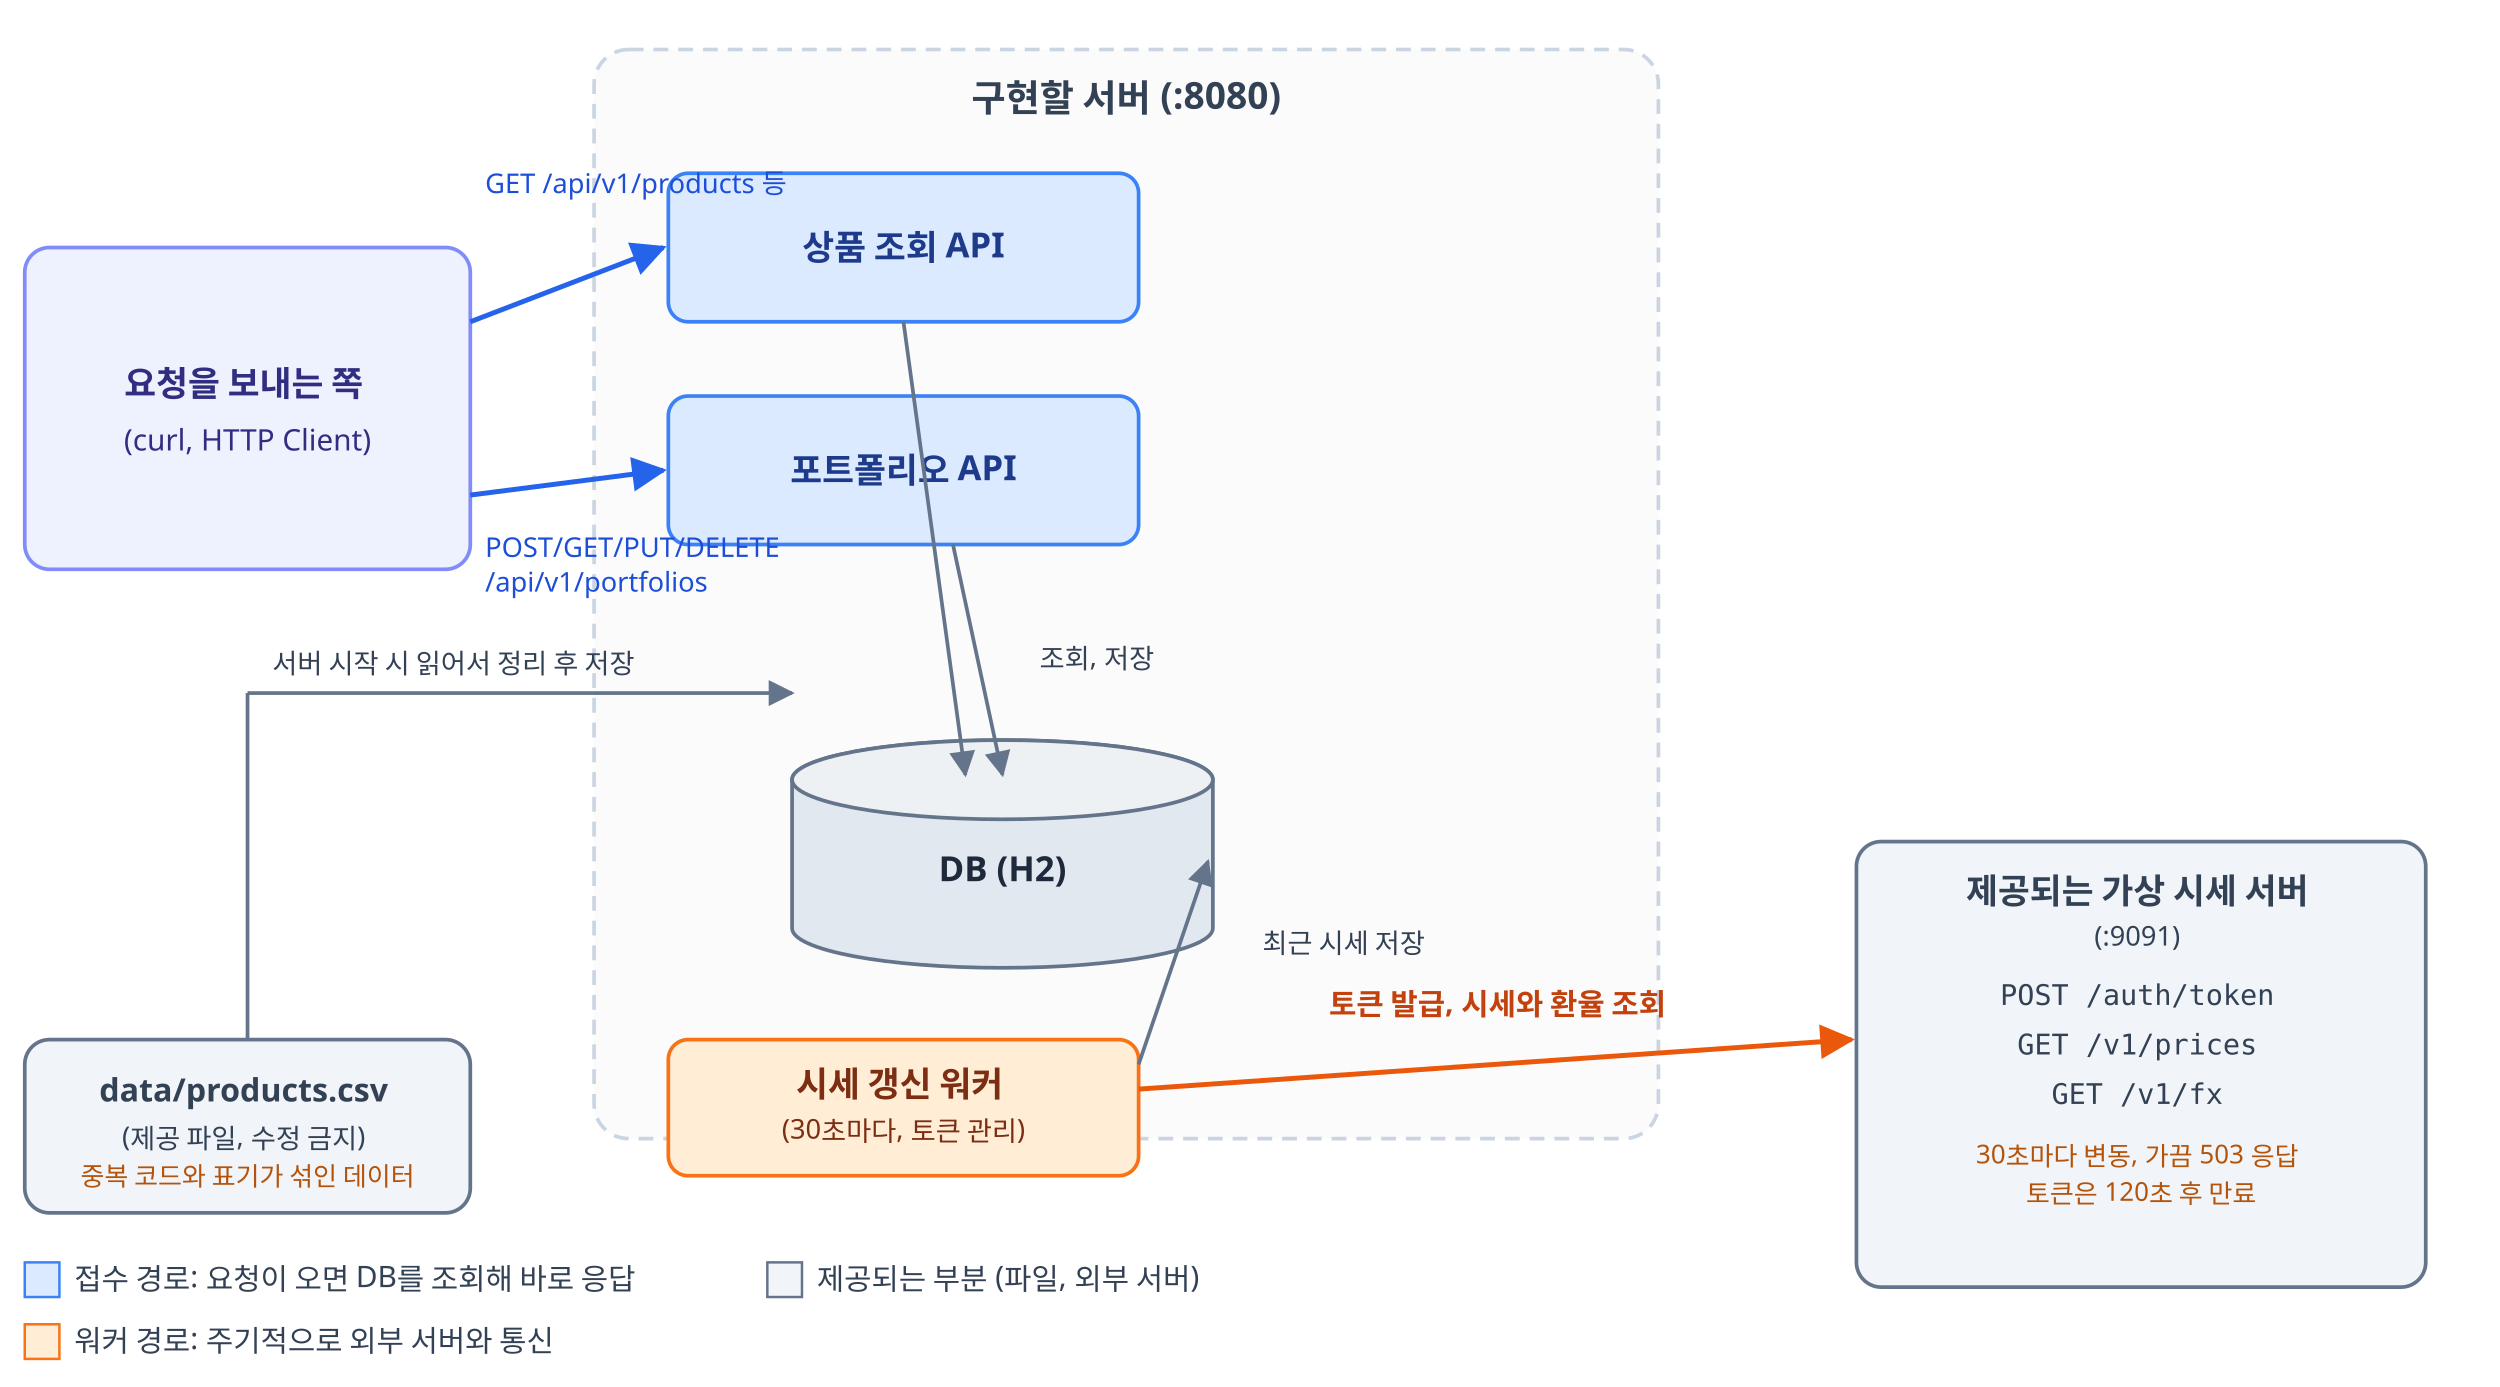
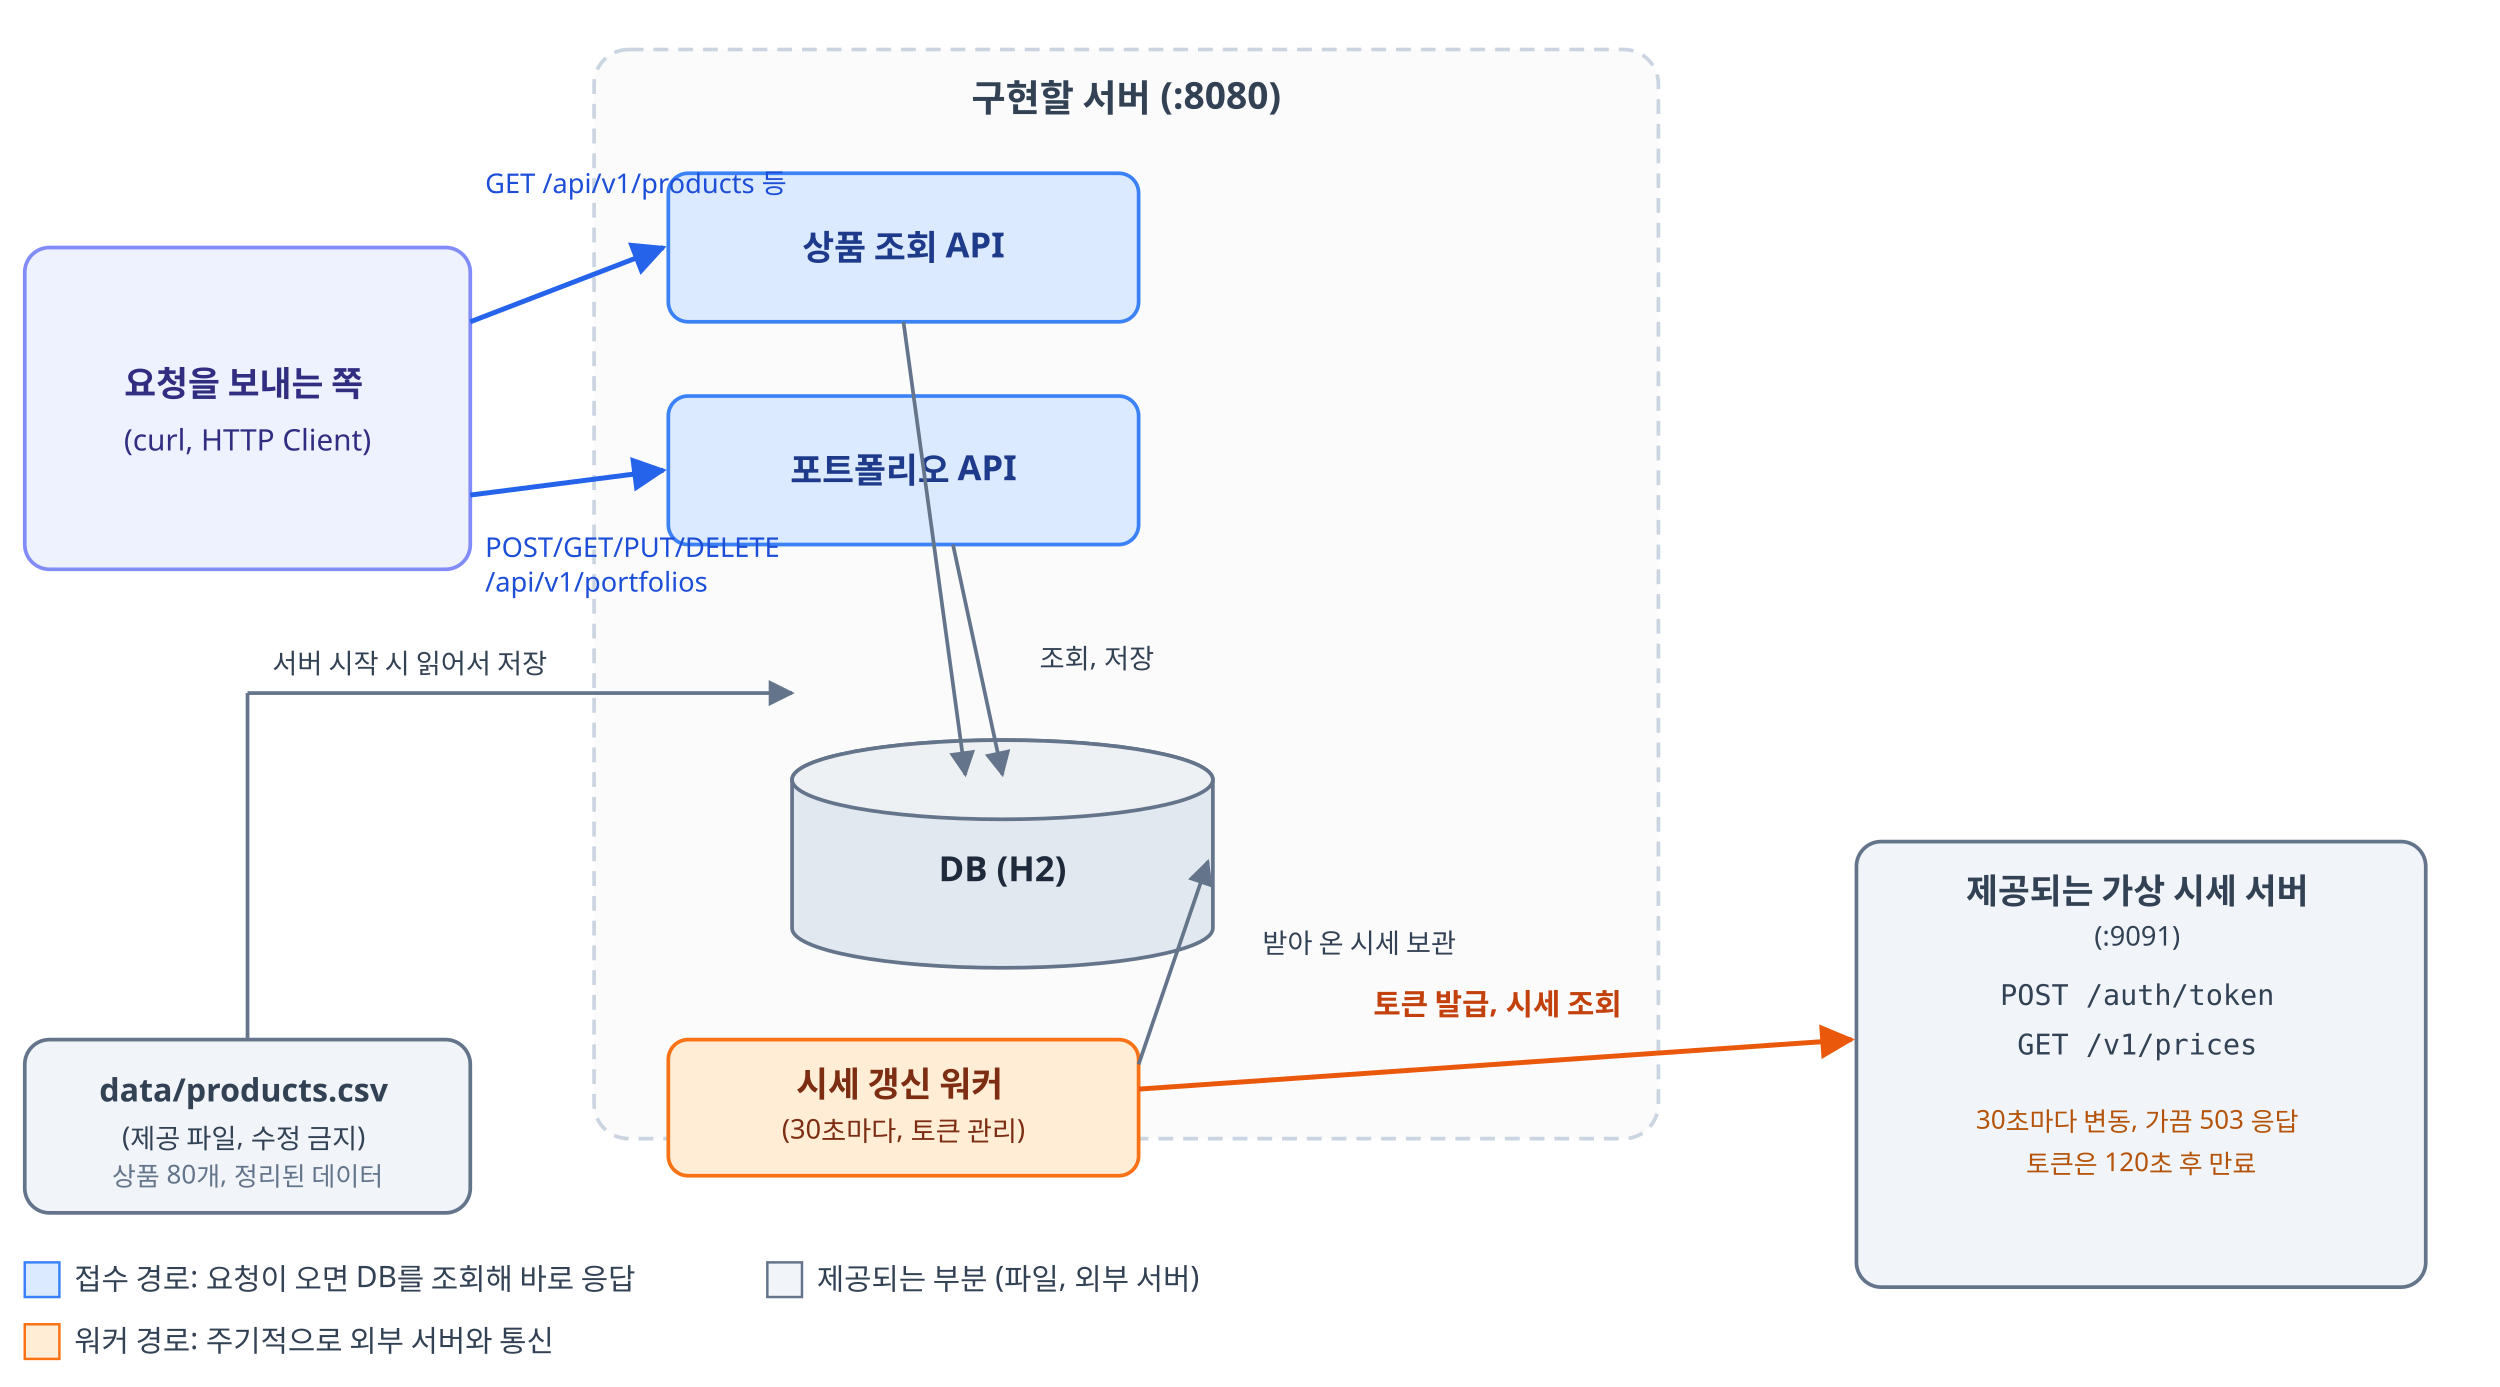
<svg xmlns="http://www.w3.org/2000/svg" viewBox="20 20 1010 560" width="1010" height="560" role="img" aria-label="포트폴리오 서비스 구조: 구현할 서버가 상품 조회와 포트폴리오 API를 제공하고, 30초마다 워커가 가상 시세 서버에서 시세를 받아온다">
  <rect width="1050" height="600" fill="#ffffff" />
  <defs>
    <marker id="pf-arrow-gray" viewBox="0 0 10 10" refX="9" refY="5" markerWidth="7" markerHeight="7" orient="auto-start-reverse">
      <path d="M0,0 L10,5 L0,10 z" fill="#64748b" />
    </marker>
    <marker id="pf-arrow-blue" viewBox="0 0 10 10" refX="9" refY="5" markerWidth="7" markerHeight="7" orient="auto-start-reverse">
      <path d="M0,0 L10,5 L0,10 z" fill="#2563eb" />
    </marker>
    <marker id="pf-arrow-orange" viewBox="0 0 10 10" refX="9" refY="5" markerWidth="7" markerHeight="7" orient="auto-start-reverse">
      <path d="M0,0 L10,5 L0,10 z" fill="#ea580c" />
    </marker>
  </defs>
  <rect x="260" y="40" width="430" height="440" rx="14" fill="#fbfbfc" stroke="#cbd5e1" stroke-width="1.5" stroke-dasharray="6 4" />
  <text x="475" y="65" text-anchor="middle" font-size="15" font-weight="700" fill="#334155" font-family="sans-serif">구현할 서버 (:8080)</text>
  <rect x="30" y="120" width="180" height="130" rx="10" fill="#eef2ff" stroke="#818cf8" stroke-width="1.5" />
  <text text-anchor="middle" font-family="sans-serif" fill="#312e81">
    <tspan x="120" y="180" font-size="14" font-weight="700">요청을 보내는 쪽</tspan>
    <tspan x="120" y="202" font-size="12">(curl, HTTP Client)</tspan>
  </text>
  <rect x="290" y="90" width="190" height="60" rx="8" fill="#dbeafe" stroke="#3b82f6" stroke-width="1.5" />
  <text x="385" y="125" text-anchor="middle" font-size="14" font-weight="700" fill="#1e3a8a" font-family="sans-serif">상품 조회 API</text>
  <rect x="290" y="180" width="190" height="60" rx="8" fill="#dbeafe" stroke="#3b82f6" stroke-width="1.5" />
  <text x="385" y="215" text-anchor="middle" font-size="14" font-weight="700" fill="#1e3a8a" font-family="sans-serif">포트폴리오 API</text>
  <path d="M340,335 A85,16 0 0 1 510,335 L510,395 A85,16 0 0 1 340,395 Z" fill="#e2e8f0" stroke="#64748b" stroke-width="1.5" />
  <ellipse cx="425" cy="335" rx="85" ry="16" fill="#eef1f4" stroke="#64748b" stroke-width="1.5" />
  <text x="425" y="376" text-anchor="middle" font-size="14" font-weight="700" fill="#1e293b" font-family="sans-serif">DB (H2)</text>
  <rect x="290" y="440" width="190" height="55" rx="8" fill="#ffedd5" stroke="#f97316" stroke-width="1.5" />
  <text text-anchor="middle" font-family="sans-serif" fill="#7c2d12">
    <tspan x="385" y="463" font-size="14" font-weight="700">시세 갱신 워커</tspan>
    <tspan x="385" y="480" font-size="11">(30초마다, 토큰 관리)</tspan>
  </text>
  <rect x="30" y="440" width="180" height="70" rx="10" fill="#f1f5f9" stroke="#64748b" stroke-width="1.5" />
  <text text-anchor="middle" font-family="sans-serif" fill="#334155">
    <tspan x="120" y="465" font-size="13" font-weight="700">data/products.csv</tspan>
    <tspan x="120" y="483" font-size="11">(제공 파일, 수정 금지)</tspan>
-     <tspan x="120" y="499" font-size="10.5" fill="#b45309">중복 코드와 표기가 섞인 데이터</tspan>
+     <tspan x="120" y="499" font-size="10.5" fill="#64748b">상품 80개, 정리된 데이터</tspan>
  </text>
  <rect x="770" y="360" width="230" height="180" rx="10" fill="#f1f5f9" stroke="#64748b" stroke-width="1.5" />
  <text text-anchor="middle" font-family="sans-serif" fill="#334155">
    <tspan x="885" y="385" font-size="14" font-weight="700">제공되는 가상 시세 서버</tspan>
    <tspan x="885" y="402" font-size="11">(:9091)</tspan>
    <tspan x="885" y="426" font-size="11.5" font-family="ui-monospace, monospace">POST /auth/token</tspan>
    <tspan x="885" y="446" font-size="11.5" font-family="ui-monospace, monospace">GET /v1/prices</tspan>
-     <tspan x="885" y="466" font-size="11.5" font-family="ui-monospace, monospace">GET /v1/fx</tspan>
-     <tspan x="885" y="490" font-size="10.5" fill="#b45309">30초마다 변동, 가끔 503 응답</tspan>
-     <tspan x="885" y="506" font-size="10.5" fill="#b45309">토큰은 120초 후 만료</tspan>
+     <tspan x="885" y="476" font-size="10.5" fill="#b45309">30초마다 변동, 가끔 503 응답</tspan>
+     <tspan x="885" y="494" font-size="10.5" fill="#b45309">토큰은 120초 후 만료</tspan>
  </text>
  <line x1="210" y1="150" x2="288" y2="120" stroke="#2563eb" stroke-width="2" marker-end="url(#pf-arrow-blue)" />
  <text x="216" y="98" text-anchor="start" font-size="11" fill="#1d4ed8" font-family="sans-serif">GET /api/v1/products 등</text>
  <line x1="210" y1="220" x2="288" y2="210" stroke="#2563eb" stroke-width="2" marker-end="url(#pf-arrow-blue)" />
  <text x="216" y="245" text-anchor="start" font-size="11" fill="#1d4ed8" font-family="sans-serif">POST/GET/PUT/DELETE</text>
  <text x="216" y="259" text-anchor="start" font-size="11" fill="#1d4ed8" font-family="sans-serif">/api/v1/portfolios</text>
  <line x1="385" y1="150" x2="410" y2="333" stroke="#64748b" stroke-width="1.5" marker-end="url(#pf-arrow-gray)" />
  <line x1="405" y1="240" x2="425" y2="333" stroke="#64748b" stroke-width="1.5" marker-end="url(#pf-arrow-gray)" />
  <text x="440" y="290" font-size="11" fill="#334155" font-family="sans-serif">조회, 저장</text>
  <line x1="120" y1="440" x2="120" y2="300" stroke="#64748b" stroke-width="1.5" />
  <line x1="120" y1="300" x2="340" y2="300" stroke="#64748b" stroke-width="1.5" marker-end="url(#pf-arrow-gray)" />
-   <text x="130" y="292" font-size="11" fill="#334155" font-family="sans-serif">서버 시작 시 읽어서 정리 후 저장</text>
+   <text x="130" y="292" font-size="11" fill="#334155" font-family="sans-serif">서버 시작 시 읽어서 저장</text>
  <line x1="480" y1="460" x2="768" y2="440" stroke="#ea580c" stroke-width="2" marker-end="url(#pf-arrow-orange)" />
  <text text-anchor="middle" font-family="sans-serif" fill="#c2410c">
-     <tspan x="625" y="430" font-size="12" font-weight="700">토큰 발급, 시세와 환율 조회</tspan>
+     <tspan x="625" y="430" font-size="12" font-weight="700">토큰 발급, 시세 조회</tspan>
  </text>
  <line x1="480" y1="450" x2="508" y2="368" stroke="#64748b" stroke-width="1.5" marker-end="url(#pf-arrow-gray)" />
-   <text x="530" y="405" font-size="11" fill="#334155" font-family="sans-serif">최근 시세 저장</text>
+   <text x="530" y="405" font-size="11" fill="#334155" font-family="sans-serif">받아 온 시세 보관</text>
  <rect x="30" y="530" width="14" height="14" fill="#dbeafe" stroke="#3b82f6" />
  <text x="50" y="541" font-size="12" fill="#334155" font-family="sans-serif">접수 경로: 요청이 오면 DB를 조회해 바로 응답</text>
  <rect x="30" y="555" width="14" height="14" fill="#ffedd5" stroke="#f97316" />
  <text x="50" y="566" font-size="12" fill="#334155" font-family="sans-serif">워커 경로: 주기적으로 외부 서버와 통신</text>
  <rect x="330" y="530" width="14" height="14" fill="#f1f5f9" stroke="#64748b" />
  <text x="350" y="541" font-size="12" fill="#334155" font-family="sans-serif">제공되는 부분 (파일, 외부 서버)</text>
</svg>
